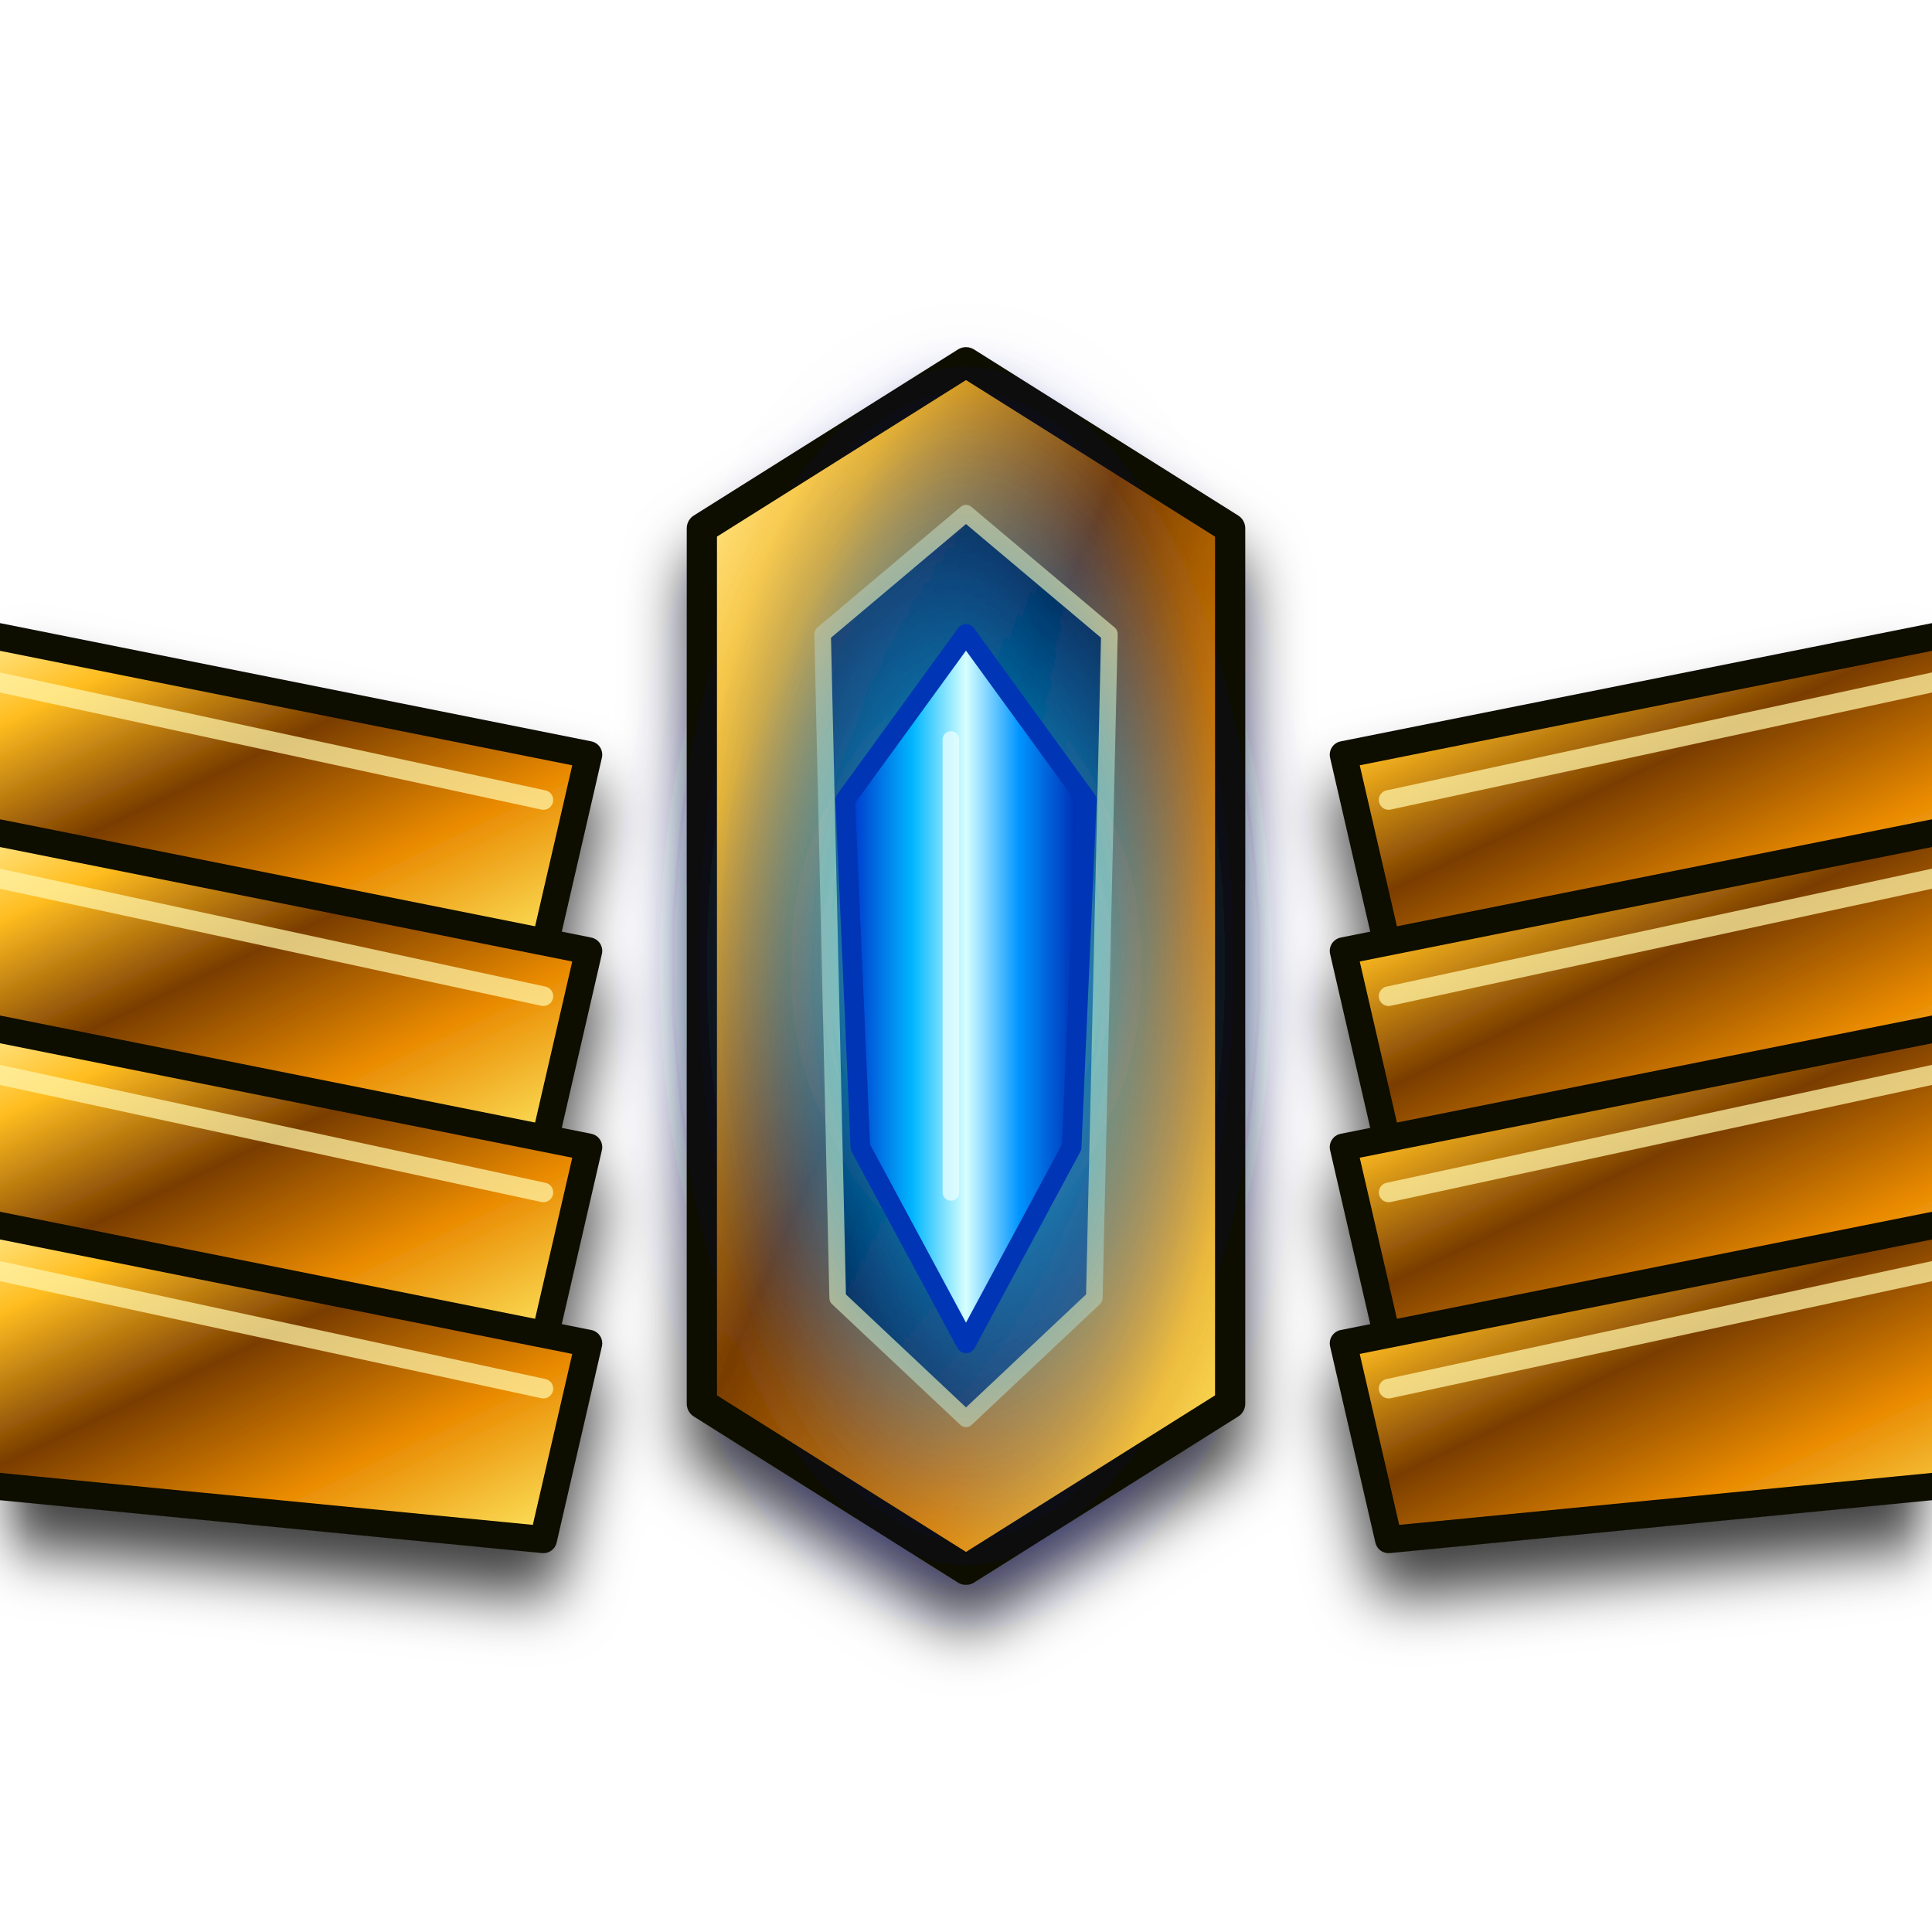
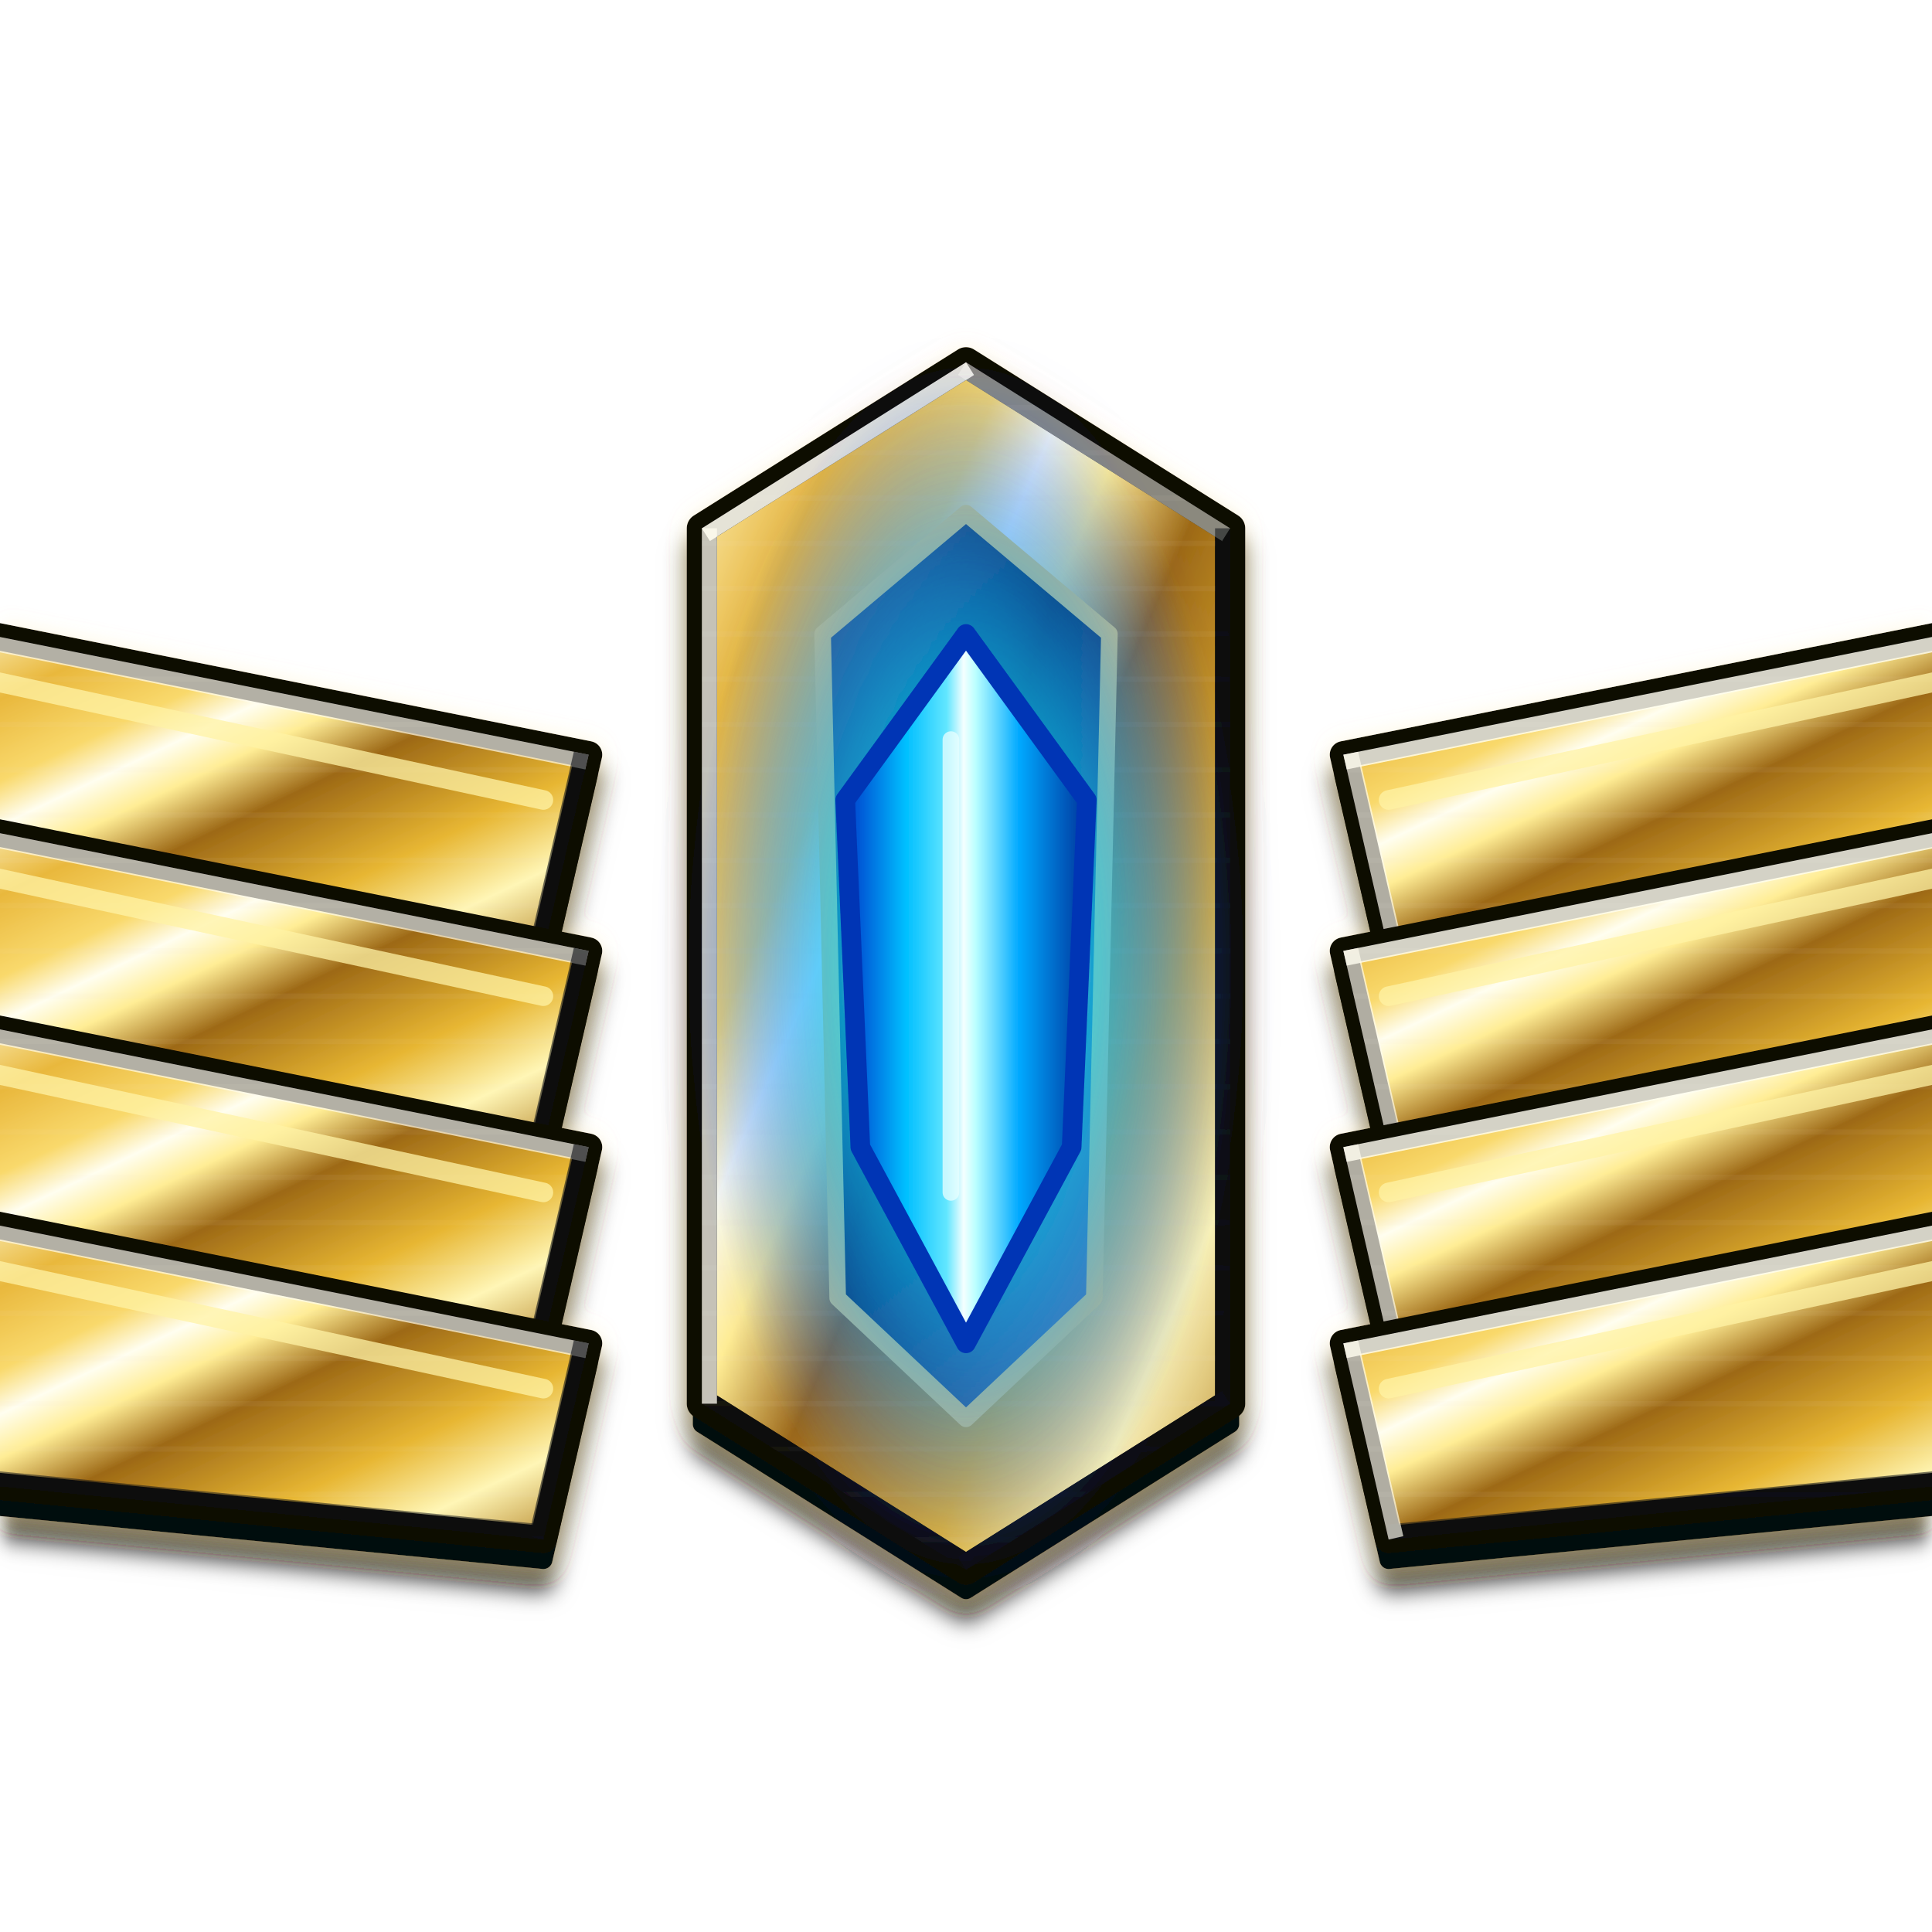
<svg xmlns="http://www.w3.org/2000/svg" width="128" height="128" viewBox="0 0 128 128">
  <defs>
    <linearGradient id="steel" x1="0" y1="0" x2="1" y2="1">
-       <stop offset="0%" stop-color="#f6f2e8" />
-       <stop offset="20%" stop-color="#8e8980" />
-       <stop offset="50%" stop-color="#1e211f" />
-       <stop offset="72%" stop-color="#b9b4a8" />
-       <stop offset="100%" stop-color="#3f3d39" />
+       <stop offset="0%" stop-color="#f5fdff" />
+       <stop offset="18%" stop-color="#9dbdd1" />
+       <stop offset="30%" stop-color="#e1f4ff" />
+       <stop offset="36%" stop-color="#ffffff" />
+       <stop offset="42%" stop-color="#c7e7f7" />
+       <stop offset="53%" stop-color="#3c536b" />
+       <stop offset="72%" stop-color="#bdd9ed" />
+       <stop offset="84%" stop-color="#f4fcff" />
+       <stop offset="100%" stop-color="#5c7d97" />
    </linearGradient>
    <linearGradient id="steel2" x1="0" y1="0" x2="0" y2="1">
      <stop offset="0%" stop-color="#ffffff" />
-       <stop offset="24%" stop-color="#bfc4c6" />
-       <stop offset="48%" stop-color="#383b3d" />
-       <stop offset="75%" stop-color="#8f9698" />
-       <stop offset="100%" stop-color="#0c0d0f" />
+       <stop offset="18%" stop-color="#b0cddd" />
+       <stop offset="31%" stop-color="#f2fdff" />
+       <stop offset="37%" stop-color="#ffffff" />
+       <stop offset="43%" stop-color="#c5e5f4" />
+       <stop offset="52%" stop-color="#425c73" />
+       <stop offset="72%" stop-color="#b9d4e8" />
+       <stop offset="84%" stop-color="#edfbff" />
+       <stop offset="100%" stop-color="#567990" />
    </linearGradient>
    <linearGradient id="darkMetal" x1="0" y1="0" x2="1" y2="1">
-       <stop offset="0%" stop-color="#343536" />
-       <stop offset="45%" stop-color="#070808" />
-       <stop offset="100%" stop-color="#5a5c5d" />
+       <stop offset="0%" stop-color="#536572" />
+       <stop offset="45%" stop-color="#142433" />
+       <stop offset="100%" stop-color="#7e94a6" />
    </linearGradient>
    <linearGradient id="blueCore" x1="0" y1="0" x2="1" y2="0">
-       <stop offset="0%" stop-color="#002cc8" />
-       <stop offset="28%" stop-color="#02b7ff" />
-       <stop offset="50%" stop-color="#d7ffff" />
-       <stop offset="72%" stop-color="#0095ff" />
-       <stop offset="100%" stop-color="#001da7" />
+       <stop offset="0%" stop-color="#0039ca" />
+       <stop offset="25%" stop-color="#00bfff" />
+       <stop offset="42%" stop-color="#62e6ff" />
+       <stop offset="49%" stop-color="#f4ffff" />
+       <stop offset="54%" stop-color="#baffff" />
+       <stop offset="72%" stop-color="#00a9ff" />
+       <stop offset="100%" stop-color="#00349b" />
    </linearGradient>
    <radialGradient id="blueGlow" cx="50%" cy="50%" r="50%">
      <stop offset="0%" stop-color="#cbffff" stop-opacity=".95" />
-       <stop offset="45%" stop-color="#00aaff" stop-opacity=".55" />
+       <stop offset="45%" stop-color="#00c4ff" stop-opacity=".72" />
      <stop offset="100%" stop-color="#003bff" stop-opacity="0" />
    </radialGradient>
    <linearGradient id="copper" x1="0" y1="0" x2="1" y2="1">
-       <stop offset="0%" stop-color="#fff2c0" />
-       <stop offset="18%" stop-color="#ff9c42" />
-       <stop offset="48%" stop-color="#6e2100" />
-       <stop offset="76%" stop-color="#c45b00" />
-       <stop offset="100%" stop-color="#ffd16a" />
+       <stop offset="0%" stop-color="#fff4d2" />
+       <stop offset="16%" stop-color="#e4a054" />
+       <stop offset="29%" stop-color="#ffd58d" />
+       <stop offset="36%" stop-color="#fff6df" />
+       <stop offset="43%" stop-color="#efb96d" />
+       <stop offset="53%" stop-color="#7e3b13" />
+       <stop offset="73%" stop-color="#d58a38" />
+       <stop offset="85%" stop-color="#ffd17f" />
+       <stop offset="100%" stop-color="#985221" />
    </linearGradient>
    <linearGradient id="gold" x1="0" y1="0" x2="1" y2="1">
-       <stop offset="0%" stop-color="#fff7af" />
-       <stop offset="20%" stop-color="#ffbd20" />
-       <stop offset="44%" stop-color="#7a3d00" />
-       <stop offset="70%" stop-color="#e98a00" />
-       <stop offset="100%" stop-color="#fff06a" />
+       <stop offset="0%" stop-color="#fffbd4" />
+       <stop offset="16%" stop-color="#e9b83d" />
+       <stop offset="29%" stop-color="#f9d96c" />
+       <stop offset="36%" stop-color="#fffef0" />
+       <stop offset="43%" stop-color="#ffed95" />
+       <stop offset="53%" stop-color="#9d6916" />
+       <stop offset="71%" stop-color="#e7b632" />
+       <stop offset="84%" stop-color="#fff6b6" />
+       <stop offset="100%" stop-color="#ac791b" />
    </linearGradient>
    <linearGradient id="redGem" x1="0" y1="0" x2="0" y2="1">
-       <stop offset="0%" stop-color="#ff6b25" />
-       <stop offset="45%" stop-color="#a5120b" />
-       <stop offset="100%" stop-color="#430007" />
+       <stop offset="0%" stop-color="#ff9a7c" />
+       <stop offset="26%" stop-color="#e14b43" />
+       <stop offset="42%" stop-color="#ffbe9c" />
+       <stop offset="52%" stop-color="#b22530" />
+       <stop offset="76%" stop-color="#731825" />
+       <stop offset="100%" stop-color="#421020" />
    </linearGradient>
    <filter id="shadow" x="-30%" y="-30%" width="160%" height="160%">
-       <feDropShadow dx="0" dy="3" stdDeviation="2" flood-color="#000000" flood-opacity=".75" />
+       <feDropShadow dx="0" dy="1.5" stdDeviation="0.7" flood-color="#000000" flood-opacity=".75" />
    </filter>
    <filter id="glow" x="-70%" y="-70%" width="240%" height="240%">
-       <feGaussianBlur stdDeviation="3.2" result="blur" />
+       <feGaussianBlur stdDeviation="1.6" result="blur" />
      <feMerge>
        <feMergeNode in="blur" />
        <feMergeNode in="SourceGraphic" />
      </feMerge>
    </filter>
+     <filter id="metalAura" x="-15%" y="-15%" width="130%" height="130%">
+       <feDropShadow dx="0" dy="0" stdDeviation=".65" flood-color="#ffe28a" flood-opacity="0.22" />
+     </filter>
  </defs>
  <g filter="url(#shadow)">
-     <polygon points="64.0,24.0 81.5,35.0 81.5,93.0 64.0,104.0 46.5,93.0 46.5,35.0" fill="url(#gold)" stroke="#0b0800" stroke-width="2" stroke-linejoin="round" />
-     <polygon points="64.0,34.0 73.5,42.0 72.5,86.0 64.0,94.0 55.5,86.0 54.5,42.0" fill="url(#darkMetal)" stroke="#ffd766" stroke-width="1.1" stroke-linejoin="round" />
-     <ellipse cx="64" cy="64.0" rx="18" ry="40" fill="url(#blueGlow)" filter="url(#glow)" opacity=".75" />
-     <polygon points="64.0,42.0 72.0,53.0 71.0,76.0 64.0,89.0 57.0,76.0 56.0,53.0" fill="url(#blueCore)" stroke="#0036b5" stroke-width="1.3" stroke-linejoin="round" />
-     <line x1="63" y1="49" x2="63" y2="79" stroke="#eaffff" stroke-width="1.1" opacity="0.75" stroke-linecap="round" />
-     <polygon points="39.0,50.0 -1.0,42.0 -5.0,59.0 36.0,63.0" fill="url(#gold)" stroke="#0a0700" stroke-width="1.8" stroke-linejoin="round" />
-     <path d="M36.0 53.0 L-1.0 45.0" fill="none" stroke="#fff3a5" stroke-width="1.3" stroke-linejoin="round" stroke-linecap="round" opacity=".75" />
-     <polygon points="89.0,50.0 129.0,42.0 133.0,59.0 92.0,63.0" fill="url(#gold)" stroke="#0a0700" stroke-width="1.8" stroke-linejoin="round" />
-     <path d="M92.0 53.0 L129.0 45.0" fill="none" stroke="#fff3a5" stroke-width="1.3" stroke-linejoin="round" stroke-linecap="round" opacity=".75" />
-     <polygon points="39.0,63.0 -1.0,55.0 -5.0,72.0 36.0,76.0" fill="url(#gold)" stroke="#0a0700" stroke-width="1.8" stroke-linejoin="round" />
-     <path d="M36.0 66.0 L-1.0 58.0" fill="none" stroke="#fff3a5" stroke-width="1.3" stroke-linejoin="round" stroke-linecap="round" opacity=".75" />
-     <polygon points="89.0,63.0 129.0,55.0 133.0,72.0 92.0,76.0" fill="url(#gold)" stroke="#0a0700" stroke-width="1.8" stroke-linejoin="round" />
-     <path d="M92.0 66.0 L129.0 58.0" fill="none" stroke="#fff3a5" stroke-width="1.3" stroke-linejoin="round" stroke-linecap="round" opacity=".75" />
-     <polygon points="39.0,76.0 -1.0,68.0 -5.0,85.0 36.0,89.0" fill="url(#gold)" stroke="#0a0700" stroke-width="1.8" stroke-linejoin="round" />
-     <path d="M36.0 79.0 L-1.0 71.0" fill="none" stroke="#fff3a5" stroke-width="1.3" stroke-linejoin="round" stroke-linecap="round" opacity=".75" />
-     <polygon points="89.0,76.0 129.0,68.0 133.0,85.0 92.0,89.0" fill="url(#gold)" stroke="#0a0700" stroke-width="1.8" stroke-linejoin="round" />
-     <path d="M92.0 79.0 L129.0 71.0" fill="none" stroke="#fff3a5" stroke-width="1.3" stroke-linejoin="round" stroke-linecap="round" opacity=".75" />
-     <polygon points="39.0,89.0 -1.0,81.0 -5.0,98.0 36.0,102.0" fill="url(#gold)" stroke="#0a0700" stroke-width="1.8" stroke-linejoin="round" />
-     <path d="M36.0 92.0 L-1.0 84.0" fill="none" stroke="#fff3a5" stroke-width="1.3" stroke-linejoin="round" stroke-linecap="round" opacity=".75" />
-     <polygon points="89.0,89.0 129.0,81.0 133.0,98.0 92.0,102.0" fill="url(#gold)" stroke="#0a0700" stroke-width="1.8" stroke-linejoin="round" />
-     <path d="M92.0 92.0 L129.0 84.0" fill="none" stroke="#fff3a5" stroke-width="1.3" stroke-linejoin="round" stroke-linecap="round" opacity=".75" />
+     <g filter="url(#metalAura)">
+       <polygon points="64.0,24.0 81.5,35.0 81.5,93.0 64.0,104.0 46.5,93.0 46.5,35.0" fill="#26323e" stroke="#020810" stroke-width="1.2" stroke-linejoin="round" transform="translate(0 1.35)" />
+       <polygon points="64.0,24.0 81.5,35.0 81.5,93.0 64.0,104.0 46.5,93.0 46.5,35.0" fill="url(#gold)" stroke="#0b0800" stroke-width="2" stroke-linejoin="round" />
+       <clipPath id="bevel-1">
+         <polygon points="64.0,24.0 81.5,35.0 81.5,93.0 64.0,104.0 46.5,93.0 46.5,35.0" />
+       </clipPath>
+       <g clip-path="url(#bevel-1)">
+         <path d="M0 0 H128 M0 3 H128 M0 6 H128 M0 9 H128 M0 12 H128 M0 15 H128 M0 18 H128 M0 21 H128 M0 24 H128 M0 27 H128 M0 30 H128 M0 33 H128 M0 36 H128 M0 39 H128 M0 42 H128 M0 45 H128 M0 48 H128 M0 51 H128 M0 54 H128 M0 57 H128 M0 60 H128 M0 63 H128 M0 66 H128 M0 69 H128 M0 72 H128 M0 75 H128 M0 78 H128 M0 81 H128 M0 84 H128 M0 87 H128 M0 90 H128 M0 93 H128 M0 96 H128 M0 99 H128 M0 102 H128 M0 105 H128 M0 108 H128 M0 111 H128 M0 114 H128 M0 117 H128 M0 120 H128 M0 123 H128 M0 126 H128" fill="none" stroke="#f2e7cd" stroke-opacity=".055" stroke-width=".35" />
+         <path d="M64.0 24.0 L81.5 35.0" fill="none" stroke="#fffdf0" stroke-opacity="0.526" stroke-width="2.0" />
+         <path d="M81.5 35.0 L81.5 93.0" fill="none" stroke="#0c1017" stroke-opacity="0.543" stroke-width="2.0" />
+         <path d="M81.5 93.0 L64.0 104.0" fill="none" stroke="#0c1017" stroke-opacity="0.650" stroke-width="2.0" />
+         <path d="M64.0 104.0 L46.5 93.0" fill="none" stroke="#0c1017" stroke-opacity="0.349" stroke-width="2.0" />
+         <path d="M46.5 93.0 L46.5 35.0" fill="none" stroke="#fffdf0" stroke-opacity="0.762" stroke-width="2.0" />
+         <path d="M46.5 35.0 L64.0 24.0" fill="none" stroke="#fffdf0" stroke-opacity="0.893" stroke-width="2.0" />
+       </g>
+       <polygon points="64.0,34.0 73.5,42.0 72.5,86.0 64.0,94.0 55.5,86.0 54.5,42.0" fill="url(#darkMetal)" stroke="#ffd766" stroke-width="1.1" stroke-linejoin="round" />
+       <ellipse cx="64" cy="64.0" rx="18" ry="40" fill="url(#blueGlow)" filter="url(#glow)" opacity=".75" />
+       <polygon points="64.0,42.0 72.0,53.0 71.0,76.0 64.0,89.0 57.0,76.0 56.0,53.0" fill="url(#blueCore)" stroke="#0036b5" stroke-width="1.3" stroke-linejoin="round" />
+       <line x1="63" y1="49" x2="63" y2="79" stroke="#eaffff" stroke-width="1.1" opacity="0.75" stroke-linecap="round" />
+       <polygon points="39.0,50.0 -1.0,42.0 -5.0,59.0 36.0,63.0" fill="#26323e" stroke="#020810" stroke-width="1.2" stroke-linejoin="round" transform="translate(0 1.35)" />
+       <polygon points="39.0,50.0 -1.0,42.0 -5.0,59.0 36.0,63.0" fill="url(#gold)" stroke="#0a0700" stroke-width="1.8" stroke-linejoin="round" />
+       <clipPath id="bevel-2">
+         <polygon points="39.0,50.0 -1.0,42.0 -5.0,59.0 36.0,63.0" />
+       </clipPath>
+       <g clip-path="url(#bevel-2)">
+         <path d="M0 0 H128 M0 3 H128 M0 6 H128 M0 9 H128 M0 12 H128 M0 15 H128 M0 18 H128 M0 21 H128 M0 24 H128 M0 27 H128 M0 30 H128 M0 33 H128 M0 36 H128 M0 39 H128 M0 42 H128 M0 45 H128 M0 48 H128 M0 51 H128 M0 54 H128 M0 57 H128 M0 60 H128 M0 63 H128 M0 66 H128 M0 69 H128 M0 72 H128 M0 75 H128 M0 78 H128 M0 81 H128 M0 84 H128 M0 87 H128 M0 90 H128 M0 93 H128 M0 96 H128 M0 99 H128 M0 102 H128 M0 105 H128 M0 108 H128 M0 111 H128 M0 114 H128 M0 117 H128 M0 120 H128 M0 123 H128 M0 126 H128" fill="none" stroke="#f2e7cd" stroke-opacity=".055" stroke-width=".35" />
+         <path d="M39.0 50.0 L-1.0 42.0" fill="none" stroke="#fffdf0" stroke-opacity="0.688" stroke-width="2.0" />
+         <path d="M-1.0 42.0 L-5.0 59.0" fill="none" stroke="#fffdf0" stroke-opacity="0.832" stroke-width="2.0" />
+         <path d="M-5.0 59.0 L36.0 63.0" fill="none" stroke="#0c1017" stroke-opacity="0.514" stroke-width="2.0" />
+         <path d="M36.0 63.0 L39.0 50.0" fill="none" stroke="#0c1017" stroke-opacity="0.599" stroke-width="2.0" />
+       </g>
+       <path d="M36.0 53.0 L-1.0 45.0" fill="none" stroke="#fff3a5" stroke-width="1.3" stroke-linejoin="round" stroke-linecap="round" opacity=".75" />
+       <polygon points="89.0,50.0 129.0,42.0 133.0,59.0 92.0,63.0" fill="#26323e" stroke="#020810" stroke-width="1.2" stroke-linejoin="round" transform="translate(0 1.35)" />
+       <polygon points="89.0,50.0 129.0,42.0 133.0,59.0 92.0,63.0" fill="url(#gold)" stroke="#0a0700" stroke-width="1.8" stroke-linejoin="round" />
+       <clipPath id="bevel-3">
+         <polygon points="89.0,50.0 129.0,42.0 133.0,59.0 92.0,63.0" />
+       </clipPath>
+       <g clip-path="url(#bevel-3)">
+         <path d="M0 0 H128 M0 3 H128 M0 6 H128 M0 9 H128 M0 12 H128 M0 15 H128 M0 18 H128 M0 21 H128 M0 24 H128 M0 27 H128 M0 30 H128 M0 33 H128 M0 36 H128 M0 39 H128 M0 42 H128 M0 45 H128 M0 48 H128 M0 51 H128 M0 54 H128 M0 57 H128 M0 60 H128 M0 63 H128 M0 66 H128 M0 69 H128 M0 72 H128 M0 75 H128 M0 78 H128 M0 81 H128 M0 84 H128 M0 87 H128 M0 90 H128 M0 93 H128 M0 96 H128 M0 99 H128 M0 102 H128 M0 105 H128 M0 108 H128 M0 111 H128 M0 114 H128 M0 117 H128 M0 120 H128 M0 123 H128 M0 126 H128" fill="none" stroke="#f2e7cd" stroke-opacity=".055" stroke-width=".35" />
+         <path d="M89.0 50.0 L129.0 42.0" fill="none" stroke="#fffdf0" stroke-opacity="0.823" stroke-width="2.0" />
+         <path d="M129.0 42.0 L133.0 59.0" fill="none" stroke="#0c1017" stroke-opacity="0.471" stroke-width="2.0" />
+         <path d="M133.0 59.0 L92.0 63.0" fill="none" stroke="#0c1017" stroke-opacity="0.569" stroke-width="2.0" />
+         <path d="M92.0 63.0 L89.0 50.0" fill="none" stroke="#fffdf0" stroke-opacity="0.676" stroke-width="2.0" />
+       </g>
+       <path d="M92.0 53.0 L129.0 45.0" fill="none" stroke="#fff3a5" stroke-width="1.3" stroke-linejoin="round" stroke-linecap="round" opacity=".75" />
+       <polygon points="39.0,63.0 -1.0,55.0 -5.0,72.0 36.0,76.0" fill="#26323e" stroke="#020810" stroke-width="1.2" stroke-linejoin="round" transform="translate(0 1.35)" />
+       <polygon points="39.0,63.0 -1.0,55.0 -5.0,72.0 36.0,76.0" fill="url(#gold)" stroke="#0a0700" stroke-width="1.8" stroke-linejoin="round" />
+       <clipPath id="bevel-4">
+         <polygon points="39.0,63.0 -1.0,55.0 -5.0,72.0 36.0,76.0" />
+       </clipPath>
+       <g clip-path="url(#bevel-4)">
+         <path d="M0 0 H128 M0 3 H128 M0 6 H128 M0 9 H128 M0 12 H128 M0 15 H128 M0 18 H128 M0 21 H128 M0 24 H128 M0 27 H128 M0 30 H128 M0 33 H128 M0 36 H128 M0 39 H128 M0 42 H128 M0 45 H128 M0 48 H128 M0 51 H128 M0 54 H128 M0 57 H128 M0 60 H128 M0 63 H128 M0 66 H128 M0 69 H128 M0 72 H128 M0 75 H128 M0 78 H128 M0 81 H128 M0 84 H128 M0 87 H128 M0 90 H128 M0 93 H128 M0 96 H128 M0 99 H128 M0 102 H128 M0 105 H128 M0 108 H128 M0 111 H128 M0 114 H128 M0 117 H128 M0 120 H128 M0 123 H128 M0 126 H128" fill="none" stroke="#f2e7cd" stroke-opacity=".055" stroke-width=".35" />
+         <path d="M39.0 63.0 L-1.0 55.0" fill="none" stroke="#fffdf0" stroke-opacity="0.688" stroke-width="2.0" />
+         <path d="M-1.0 55.0 L-5.0 72.0" fill="none" stroke="#fffdf0" stroke-opacity="0.832" stroke-width="2.0" />
+         <path d="M-5.0 72.0 L36.0 76.0" fill="none" stroke="#0c1017" stroke-opacity="0.514" stroke-width="2.0" />
+         <path d="M36.0 76.0 L39.0 63.0" fill="none" stroke="#0c1017" stroke-opacity="0.599" stroke-width="2.0" />
+       </g>
+       <path d="M36.0 66.0 L-1.0 58.0" fill="none" stroke="#fff3a5" stroke-width="1.3" stroke-linejoin="round" stroke-linecap="round" opacity=".75" />
+       <polygon points="89.0,63.0 129.0,55.0 133.0,72.0 92.0,76.0" fill="#26323e" stroke="#020810" stroke-width="1.2" stroke-linejoin="round" transform="translate(0 1.35)" />
+       <polygon points="89.0,63.0 129.0,55.0 133.0,72.0 92.0,76.0" fill="url(#gold)" stroke="#0a0700" stroke-width="1.8" stroke-linejoin="round" />
+       <clipPath id="bevel-5">
+         <polygon points="89.0,63.0 129.0,55.0 133.0,72.0 92.0,76.0" />
+       </clipPath>
+       <g clip-path="url(#bevel-5)">
+         <path d="M0 0 H128 M0 3 H128 M0 6 H128 M0 9 H128 M0 12 H128 M0 15 H128 M0 18 H128 M0 21 H128 M0 24 H128 M0 27 H128 M0 30 H128 M0 33 H128 M0 36 H128 M0 39 H128 M0 42 H128 M0 45 H128 M0 48 H128 M0 51 H128 M0 54 H128 M0 57 H128 M0 60 H128 M0 63 H128 M0 66 H128 M0 69 H128 M0 72 H128 M0 75 H128 M0 78 H128 M0 81 H128 M0 84 H128 M0 87 H128 M0 90 H128 M0 93 H128 M0 96 H128 M0 99 H128 M0 102 H128 M0 105 H128 M0 108 H128 M0 111 H128 M0 114 H128 M0 117 H128 M0 120 H128 M0 123 H128 M0 126 H128" fill="none" stroke="#f2e7cd" stroke-opacity=".055" stroke-width=".35" />
+         <path d="M89.0 63.0 L129.0 55.0" fill="none" stroke="#fffdf0" stroke-opacity="0.823" stroke-width="2.0" />
+         <path d="M129.0 55.0 L133.0 72.0" fill="none" stroke="#0c1017" stroke-opacity="0.471" stroke-width="2.0" />
+         <path d="M133.0 72.0 L92.0 76.0" fill="none" stroke="#0c1017" stroke-opacity="0.569" stroke-width="2.0" />
+         <path d="M92.0 76.0 L89.0 63.0" fill="none" stroke="#fffdf0" stroke-opacity="0.676" stroke-width="2.0" />
+       </g>
+       <path d="M92.0 66.0 L129.0 58.0" fill="none" stroke="#fff3a5" stroke-width="1.3" stroke-linejoin="round" stroke-linecap="round" opacity=".75" />
+       <polygon points="39.0,76.0 -1.0,68.0 -5.0,85.0 36.0,89.0" fill="#26323e" stroke="#020810" stroke-width="1.2" stroke-linejoin="round" transform="translate(0 1.35)" />
+       <polygon points="39.0,76.0 -1.0,68.0 -5.0,85.0 36.0,89.0" fill="url(#gold)" stroke="#0a0700" stroke-width="1.8" stroke-linejoin="round" />
+       <clipPath id="bevel-6">
+         <polygon points="39.0,76.0 -1.0,68.0 -5.0,85.0 36.0,89.0" />
+       </clipPath>
+       <g clip-path="url(#bevel-6)">
+         <path d="M0 0 H128 M0 3 H128 M0 6 H128 M0 9 H128 M0 12 H128 M0 15 H128 M0 18 H128 M0 21 H128 M0 24 H128 M0 27 H128 M0 30 H128 M0 33 H128 M0 36 H128 M0 39 H128 M0 42 H128 M0 45 H128 M0 48 H128 M0 51 H128 M0 54 H128 M0 57 H128 M0 60 H128 M0 63 H128 M0 66 H128 M0 69 H128 M0 72 H128 M0 75 H128 M0 78 H128 M0 81 H128 M0 84 H128 M0 87 H128 M0 90 H128 M0 93 H128 M0 96 H128 M0 99 H128 M0 102 H128 M0 105 H128 M0 108 H128 M0 111 H128 M0 114 H128 M0 117 H128 M0 120 H128 M0 123 H128 M0 126 H128" fill="none" stroke="#f2e7cd" stroke-opacity=".055" stroke-width=".35" />
+         <path d="M39.0 76.0 L-1.0 68.0" fill="none" stroke="#fffdf0" stroke-opacity="0.688" stroke-width="2.0" />
+         <path d="M-1.0 68.0 L-5.0 85.0" fill="none" stroke="#fffdf0" stroke-opacity="0.832" stroke-width="2.0" />
+         <path d="M-5.0 85.0 L36.0 89.0" fill="none" stroke="#0c1017" stroke-opacity="0.514" stroke-width="2.0" />
+         <path d="M36.0 89.0 L39.0 76.0" fill="none" stroke="#0c1017" stroke-opacity="0.599" stroke-width="2.0" />
+       </g>
+       <path d="M36.0 79.0 L-1.0 71.0" fill="none" stroke="#fff3a5" stroke-width="1.3" stroke-linejoin="round" stroke-linecap="round" opacity=".75" />
+       <polygon points="89.0,76.0 129.0,68.0 133.0,85.0 92.0,89.0" fill="#26323e" stroke="#020810" stroke-width="1.2" stroke-linejoin="round" transform="translate(0 1.35)" />
+       <polygon points="89.0,76.0 129.0,68.0 133.0,85.0 92.0,89.0" fill="url(#gold)" stroke="#0a0700" stroke-width="1.8" stroke-linejoin="round" />
+       <clipPath id="bevel-7">
+         <polygon points="89.0,76.0 129.0,68.0 133.0,85.0 92.0,89.0" />
+       </clipPath>
+       <g clip-path="url(#bevel-7)">
+         <path d="M0 0 H128 M0 3 H128 M0 6 H128 M0 9 H128 M0 12 H128 M0 15 H128 M0 18 H128 M0 21 H128 M0 24 H128 M0 27 H128 M0 30 H128 M0 33 H128 M0 36 H128 M0 39 H128 M0 42 H128 M0 45 H128 M0 48 H128 M0 51 H128 M0 54 H128 M0 57 H128 M0 60 H128 M0 63 H128 M0 66 H128 M0 69 H128 M0 72 H128 M0 75 H128 M0 78 H128 M0 81 H128 M0 84 H128 M0 87 H128 M0 90 H128 M0 93 H128 M0 96 H128 M0 99 H128 M0 102 H128 M0 105 H128 M0 108 H128 M0 111 H128 M0 114 H128 M0 117 H128 M0 120 H128 M0 123 H128 M0 126 H128" fill="none" stroke="#f2e7cd" stroke-opacity=".055" stroke-width=".35" />
+         <path d="M89.0 76.0 L129.0 68.0" fill="none" stroke="#fffdf0" stroke-opacity="0.823" stroke-width="2.0" />
+         <path d="M129.0 68.0 L133.0 85.0" fill="none" stroke="#0c1017" stroke-opacity="0.471" stroke-width="2.0" />
+         <path d="M133.0 85.0 L92.0 89.0" fill="none" stroke="#0c1017" stroke-opacity="0.569" stroke-width="2.0" />
+         <path d="M92.0 89.0 L89.0 76.0" fill="none" stroke="#fffdf0" stroke-opacity="0.676" stroke-width="2.0" />
+       </g>
+       <path d="M92.0 79.0 L129.0 71.0" fill="none" stroke="#fff3a5" stroke-width="1.3" stroke-linejoin="round" stroke-linecap="round" opacity=".75" />
+       <polygon points="39.0,89.0 -1.0,81.0 -5.0,98.0 36.0,102.0" fill="#26323e" stroke="#020810" stroke-width="1.2" stroke-linejoin="round" transform="translate(0 1.35)" />
+       <polygon points="39.0,89.0 -1.0,81.0 -5.0,98.0 36.0,102.0" fill="url(#gold)" stroke="#0a0700" stroke-width="1.8" stroke-linejoin="round" />
+       <clipPath id="bevel-8">
+         <polygon points="39.0,89.0 -1.0,81.0 -5.0,98.0 36.0,102.0" />
+       </clipPath>
+       <g clip-path="url(#bevel-8)">
+         <path d="M0 0 H128 M0 3 H128 M0 6 H128 M0 9 H128 M0 12 H128 M0 15 H128 M0 18 H128 M0 21 H128 M0 24 H128 M0 27 H128 M0 30 H128 M0 33 H128 M0 36 H128 M0 39 H128 M0 42 H128 M0 45 H128 M0 48 H128 M0 51 H128 M0 54 H128 M0 57 H128 M0 60 H128 M0 63 H128 M0 66 H128 M0 69 H128 M0 72 H128 M0 75 H128 M0 78 H128 M0 81 H128 M0 84 H128 M0 87 H128 M0 90 H128 M0 93 H128 M0 96 H128 M0 99 H128 M0 102 H128 M0 105 H128 M0 108 H128 M0 111 H128 M0 114 H128 M0 117 H128 M0 120 H128 M0 123 H128 M0 126 H128" fill="none" stroke="#f2e7cd" stroke-opacity=".055" stroke-width=".35" />
+         <path d="M39.0 89.0 L-1.0 81.0" fill="none" stroke="#fffdf0" stroke-opacity="0.688" stroke-width="2.0" />
+         <path d="M-1.0 81.0 L-5.0 98.0" fill="none" stroke="#fffdf0" stroke-opacity="0.832" stroke-width="2.0" />
+         <path d="M-5.0 98.0 L36.0 102.0" fill="none" stroke="#0c1017" stroke-opacity="0.514" stroke-width="2.0" />
+         <path d="M36.0 102.0 L39.0 89.0" fill="none" stroke="#0c1017" stroke-opacity="0.599" stroke-width="2.0" />
+       </g>
+       <path d="M36.0 92.0 L-1.0 84.0" fill="none" stroke="#fff3a5" stroke-width="1.3" stroke-linejoin="round" stroke-linecap="round" opacity=".75" />
+       <polygon points="89.0,89.0 129.0,81.0 133.0,98.0 92.0,102.0" fill="#26323e" stroke="#020810" stroke-width="1.2" stroke-linejoin="round" transform="translate(0 1.35)" />
+       <polygon points="89.0,89.0 129.0,81.0 133.0,98.0 92.0,102.0" fill="url(#gold)" stroke="#0a0700" stroke-width="1.8" stroke-linejoin="round" />
+       <clipPath id="bevel-9">
+         <polygon points="89.0,89.0 129.0,81.0 133.0,98.0 92.0,102.0" />
+       </clipPath>
+       <g clip-path="url(#bevel-9)">
+         <path d="M0 0 H128 M0 3 H128 M0 6 H128 M0 9 H128 M0 12 H128 M0 15 H128 M0 18 H128 M0 21 H128 M0 24 H128 M0 27 H128 M0 30 H128 M0 33 H128 M0 36 H128 M0 39 H128 M0 42 H128 M0 45 H128 M0 48 H128 M0 51 H128 M0 54 H128 M0 57 H128 M0 60 H128 M0 63 H128 M0 66 H128 M0 69 H128 M0 72 H128 M0 75 H128 M0 78 H128 M0 81 H128 M0 84 H128 M0 87 H128 M0 90 H128 M0 93 H128 M0 96 H128 M0 99 H128 M0 102 H128 M0 105 H128 M0 108 H128 M0 111 H128 M0 114 H128 M0 117 H128 M0 120 H128 M0 123 H128 M0 126 H128" fill="none" stroke="#f2e7cd" stroke-opacity=".055" stroke-width=".35" />
+         <path d="M89.0 89.0 L129.0 81.0" fill="none" stroke="#fffdf0" stroke-opacity="0.823" stroke-width="2.0" />
+         <path d="M129.0 81.0 L133.0 98.0" fill="none" stroke="#0c1017" stroke-opacity="0.471" stroke-width="2.0" />
+         <path d="M133.0 98.0 L92.0 102.0" fill="none" stroke="#0c1017" stroke-opacity="0.569" stroke-width="2.0" />
+         <path d="M92.0 102.0 L89.0 89.0" fill="none" stroke="#fffdf0" stroke-opacity="0.676" stroke-width="2.0" />
+       </g>
+       <path d="M92.0 92.0 L129.0 84.0" fill="none" stroke="#fff3a5" stroke-width="1.3" stroke-linejoin="round" stroke-linecap="round" opacity=".75" />
+     </g>
  </g>
</svg>
